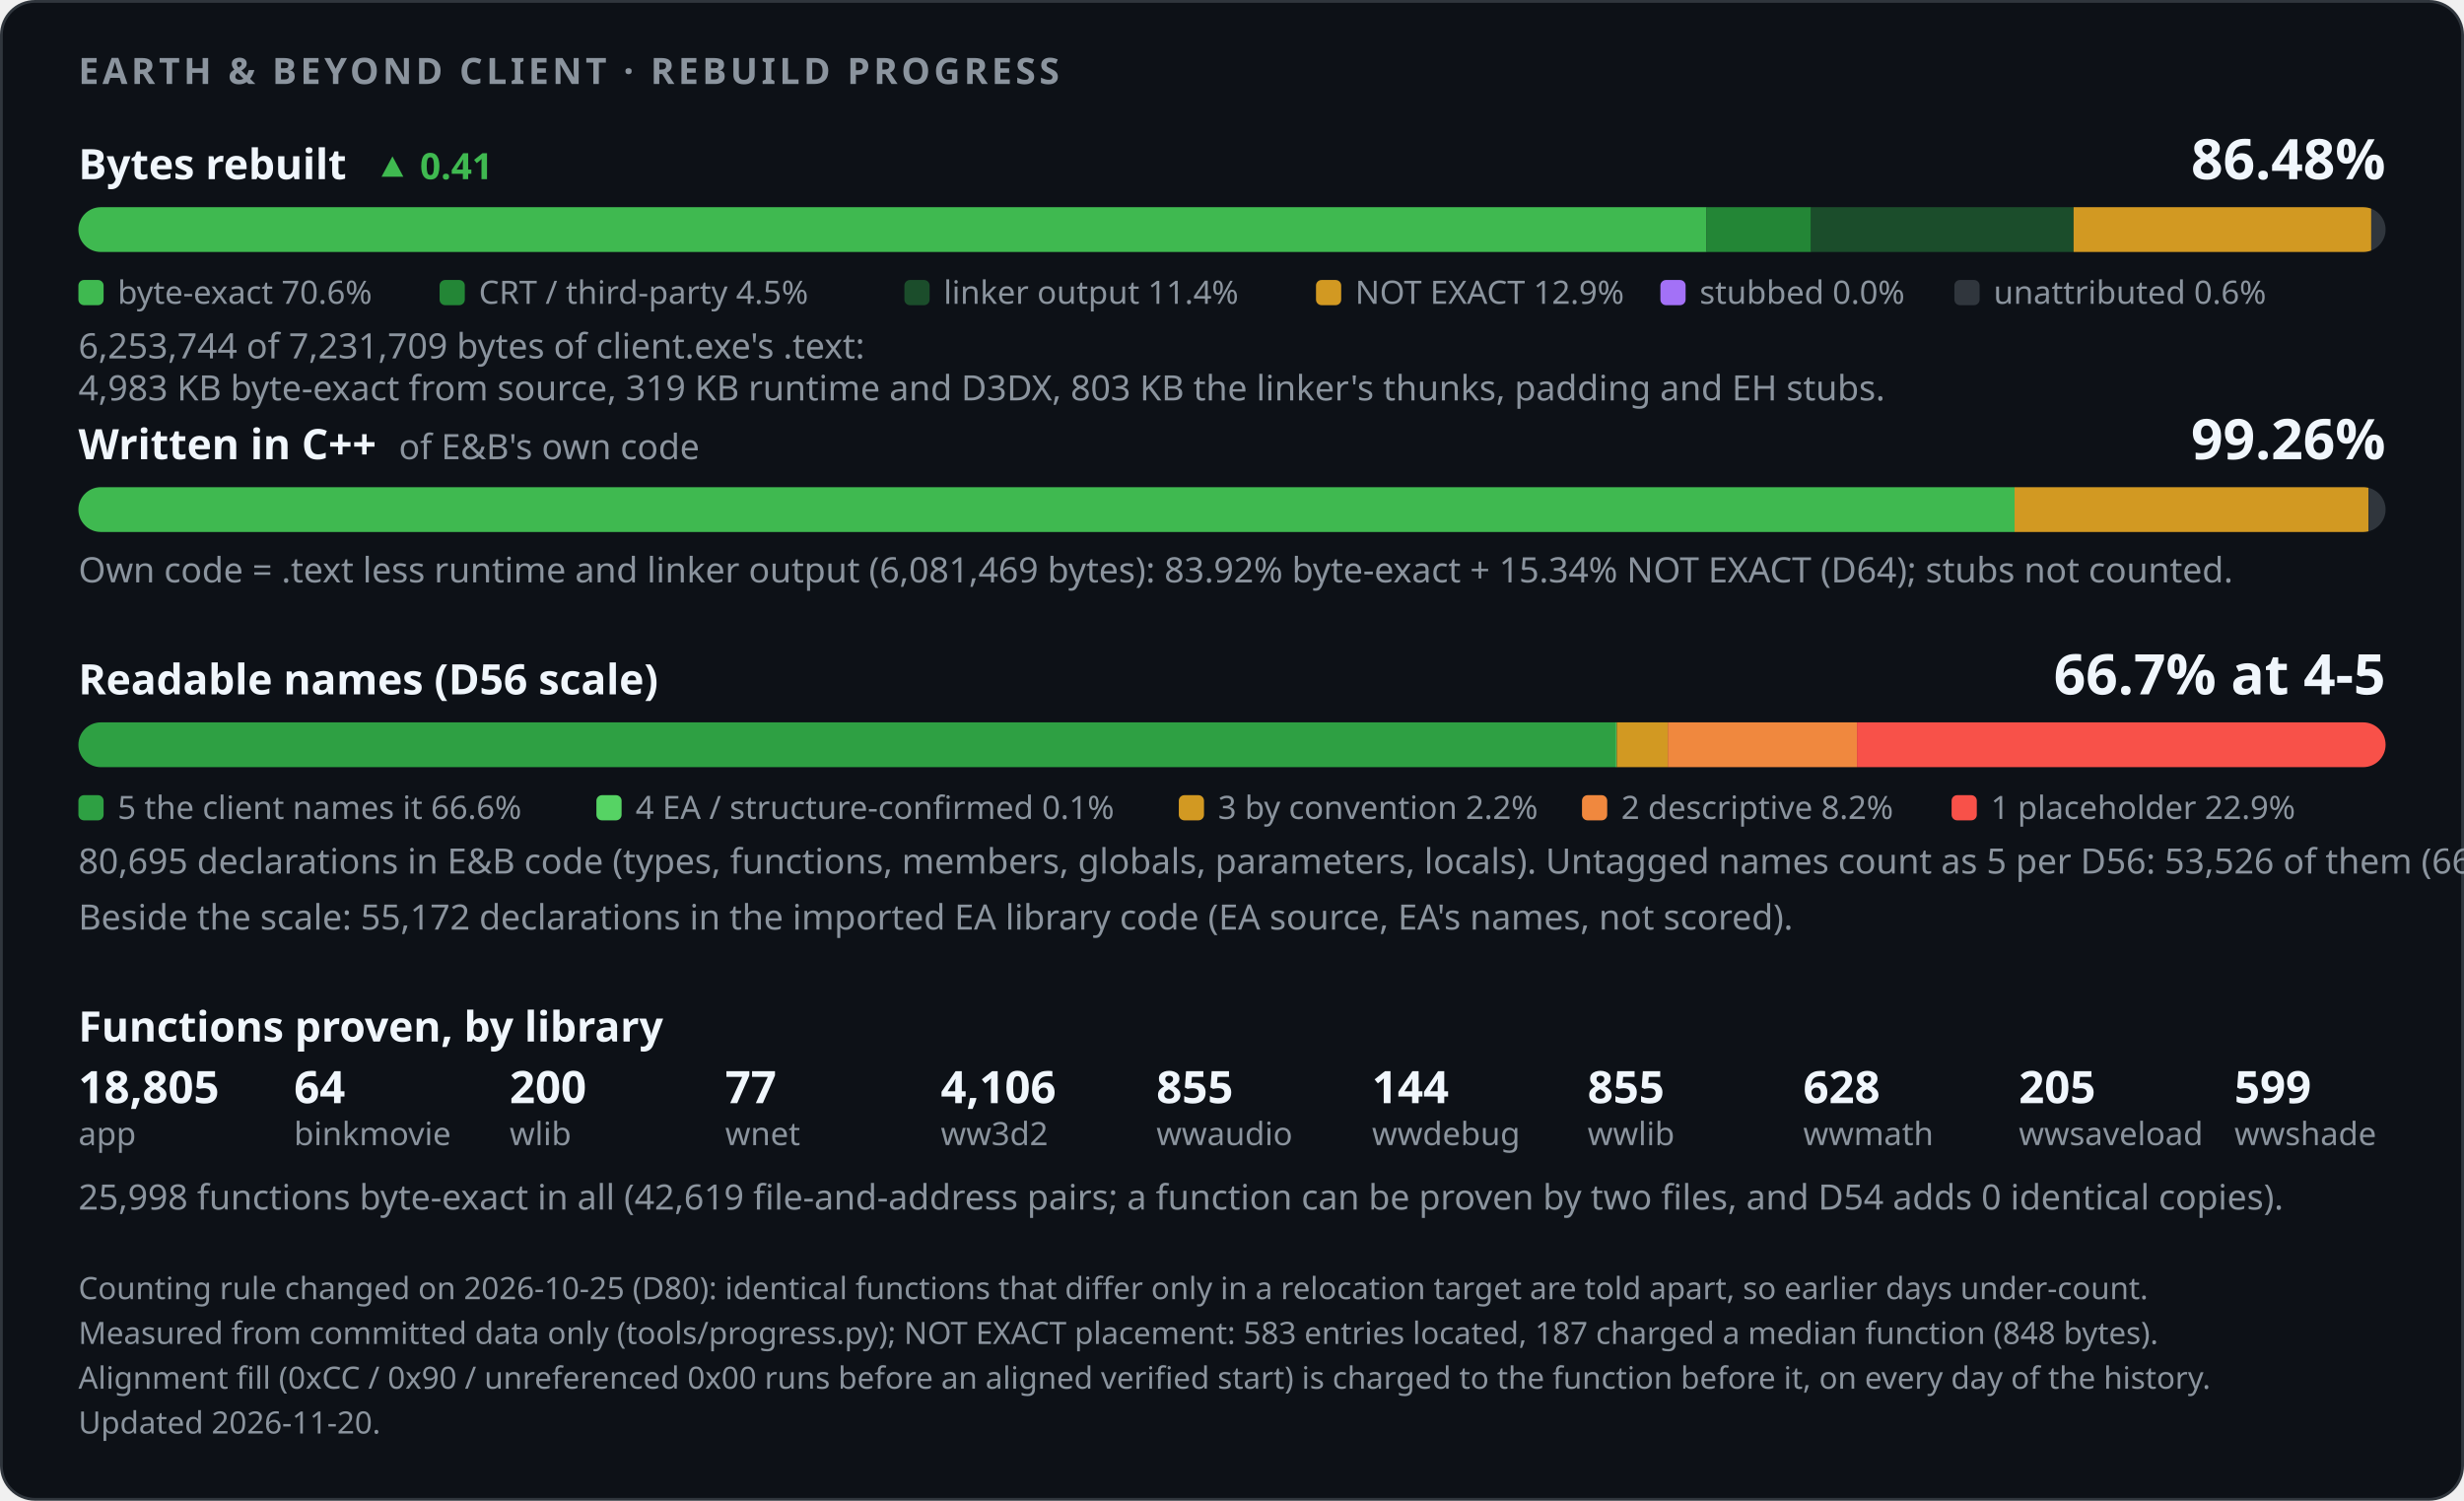
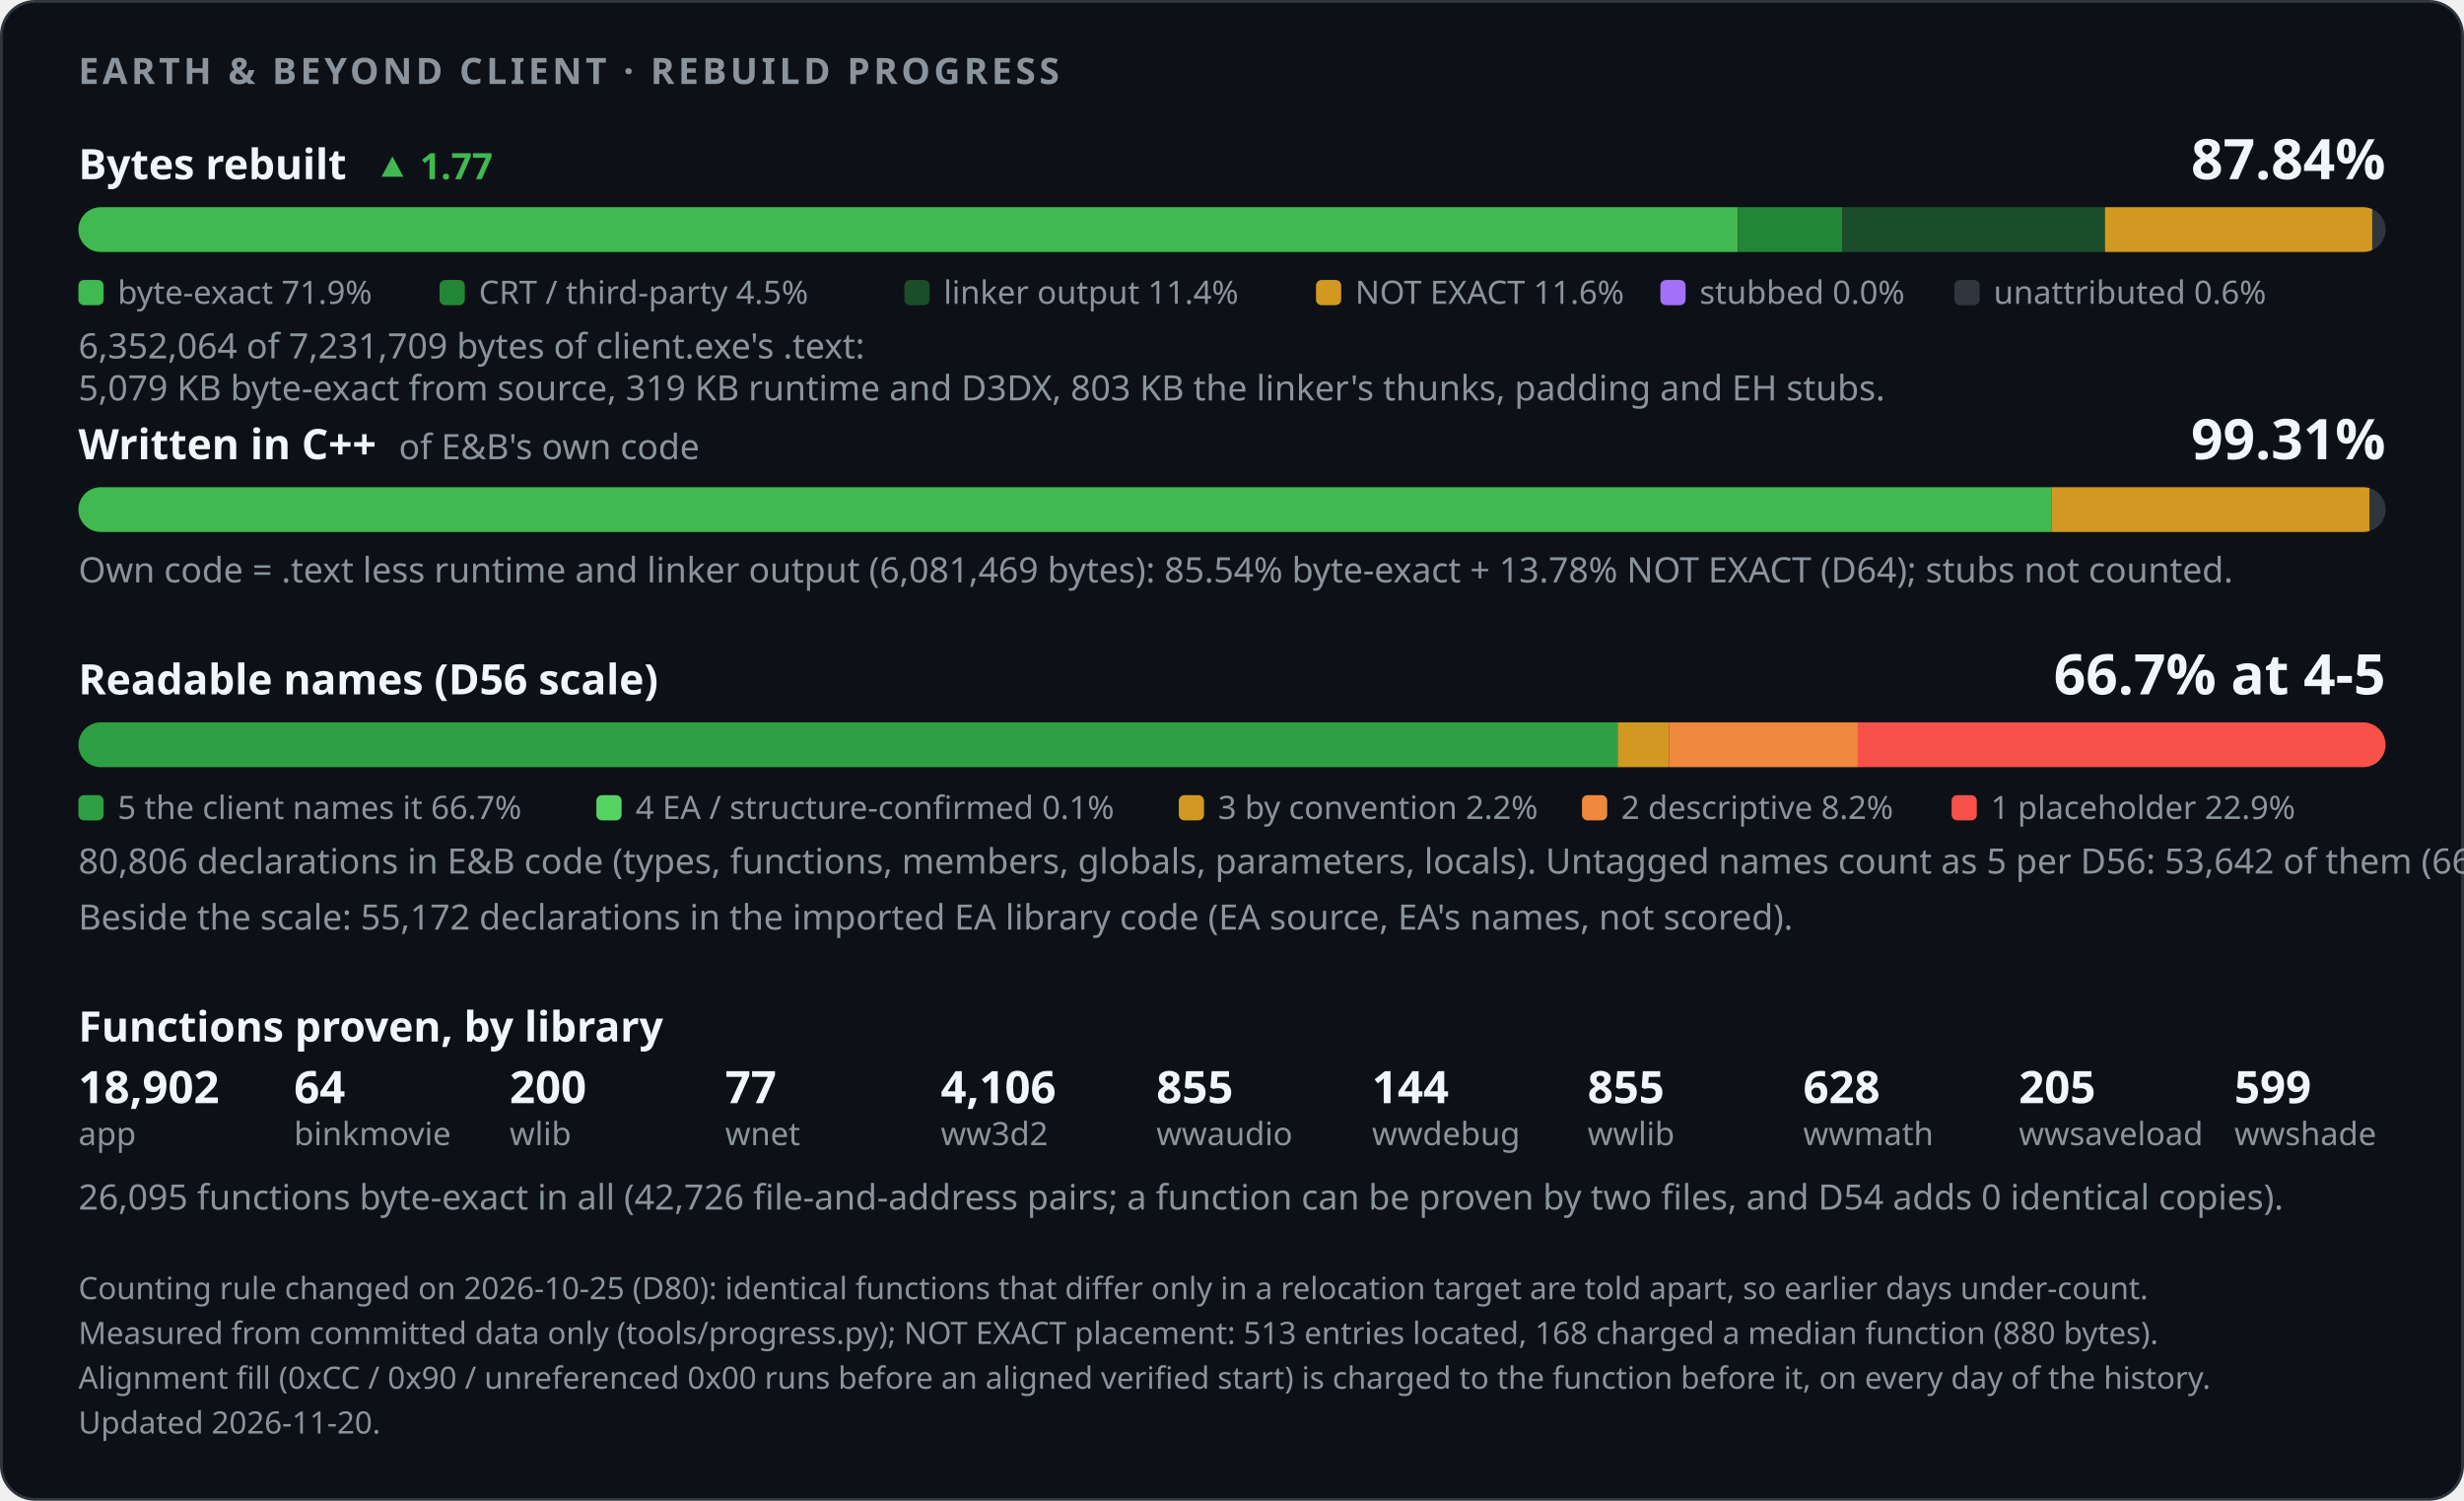
<svg xmlns="http://www.w3.org/2000/svg" width="880" height="536" viewBox="0 0 880 536" role="img" aria-labelledby="title desc">
  <style>
    .card { fill: #0d1117; stroke: #30363d; } .strong { fill: #f0f6fc; } .muted { fill: #8b949e; }
    .grid { stroke: #30363d; } .up { fill: #3fb950; } .down { fill: #f85149; }
    .s-exact { fill: #3fb950; } .s-notexact { fill: #d29922; } .s-stub { fill: #a371f7; }
    .s-third { fill: #238636; } .s-linker { fill: #1b4d2b; } .s-unattr { fill: #30363d; }
    .l-exact { stroke: #3fb950; } .l-written { stroke: #58a6ff; }
    @media (prefers-color-scheme: light) {
      .card { fill: #ffffff; stroke: #d0d7de; } .strong { fill: #1f2328; } .muted { fill: #59636e; }
      .grid { stroke: #d0d7de; } .up { fill: #1a7f37; } .down { fill: #cf222e; }
      .s-exact { fill: #1a7f37; } .s-third { fill: #4ac26b; } .s-linker { fill: #aceebb; } .s-unattr { fill: #d0d7de; }
      .l-exact { stroke: #1a7f37; } .l-written { stroke: #0969da; }
    }
  </style>
  <rect class="card" x="0.5" y="0.5" width="879" height="535" rx="12" />
  <g font-family="-apple-system,BlinkMacSystemFont,'Segoe UI','Noto Sans',Helvetica,Arial,sans-serif">
    <text x="28" y="30" class="muted" font-size="13" font-weight="600" letter-spacing="1.3">EARTH &amp; BEYOND CLIENT · REBUILD PROGRESS</text>
-     <text x="28" y="64" class="strong" font-size="15" font-weight="600">Bytes rebuilt<tspan class="up" dx="10" font-size="13" font-weight="600">▲ 0.41</tspan>
+     <text x="28" y="64" class="strong" font-size="15" font-weight="600">Bytes rebuilt<tspan class="up" dx="10" font-size="13" font-weight="600">▲ 1.77</tspan>
    </text>
-     <text x="852" y="64" class="strong" font-size="20" font-weight="700" text-anchor="end">86.48%</text>
+     <text x="852" y="64" class="strong" font-size="20" font-weight="700" text-anchor="end">87.84%</text>
    <clipPath id="clip74">
      <rect x="28" y="74" width="824" height="16" rx="8.0" />
    </clipPath>
    <g clip-path="url(#clip74)">
-       <rect x="28.00" y="74" width="581.51" height="16" class="s-exact" />
-       <rect x="609.51" y="74" width="37.32" height="16" class="s-third" />
-       <rect x="646.83" y="74" width="93.74" height="16" class="s-linker" />
-       <rect x="740.57" y="74" width="106.31" height="16" class="s-notexact" />
-       <rect x="846.88" y="74" width="5.12" height="16" class="s-unattr" />
+       <rect x="28.00" y="74" width="592.71" height="16" class="s-exact" />
+       <rect x="620.71" y="74" width="37.32" height="16" class="s-third" />
+       <rect x="658.03" y="74" width="93.74" height="16" class="s-linker" />
+       <rect x="751.77" y="74" width="95.47" height="16" class="s-notexact" />
+       <rect x="847.24" y="74" width="4.76" height="16" class="s-unattr" />
    </g>
    <rect x="28" y="100" width="9" height="9" rx="2" class="s-exact" />
-     <text x="42" y="108.5" class="muted" font-size="11.5">byte-exact 70.6%</text>
+     <text x="42" y="108.5" class="muted" font-size="11.5">byte-exact 71.9%</text>
    <rect x="157" y="100" width="9" height="9" rx="2" class="s-third" />
    <text x="171" y="108.5" class="muted" font-size="11.5">CRT / third-party 4.5%</text>
    <rect x="323" y="100" width="9" height="9" rx="2" class="s-linker" />
    <text x="337" y="108.5" class="muted" font-size="11.5">linker output 11.4%</text>
    <rect x="470" y="100" width="9" height="9" rx="2" class="s-notexact" />
-     <text x="484" y="108.5" class="muted" font-size="11.5">NOT EXACT 12.9%</text>
+     <text x="484" y="108.5" class="muted" font-size="11.5">NOT EXACT 11.6%</text>
    <rect x="593" y="100" width="9" height="9" rx="2" class="s-stub" />
    <text x="607" y="108.5" class="muted" font-size="11.5">stubbed 0.0%</text>
    <rect x="698" y="100" width="9" height="9" rx="2" class="s-unattr" />
    <text x="712" y="108.5" class="muted" font-size="11.5">unattributed 0.6%</text>
-     <text x="28" y="128" class="muted" font-size="12.5">6,253,744 of 7,231,709 bytes of client.exe's .text:</text>
-     <text x="28" y="143" class="muted" font-size="12.5">4,983 KB byte-exact from source, 319 KB runtime and D3DX, 803 KB the linker's thunks, padding and EH stubs.</text>
+     <text x="28" y="128" class="muted" font-size="12.5">6,352,064 of 7,231,709 bytes of client.exe's .text:</text>
+     <text x="28" y="143" class="muted" font-size="12.5">5,079 KB byte-exact from source, 319 KB runtime and D3DX, 803 KB the linker's thunks, padding and EH stubs.</text>
    <text x="28" y="164" class="strong" font-size="15" font-weight="600">Written in C++<tspan class="muted" font-size="12.5" font-weight="400" dx="8">of E&amp;B's own code</tspan>
    </text>
-     <text x="852" y="164" class="strong" font-size="20" font-weight="700" text-anchor="end">99.26%</text>
+     <text x="852" y="164" class="strong" font-size="20" font-weight="700" text-anchor="end">99.31%</text>
    <clipPath id="clip174">
      <rect x="28" y="174" width="824" height="16" rx="8.0" />
    </clipPath>
    <g clip-path="url(#clip174)">
-       <rect x="28.00" y="174" width="691.49" height="16" class="s-exact" />
-       <rect x="719.49" y="174" width="126.42" height="16" class="s-notexact" />
-       <rect x="845.92" y="174" width="6.08" height="16" class="s-unattr" />
+       <rect x="28.00" y="174" width="704.81" height="16" class="s-exact" />
+       <rect x="732.81" y="174" width="113.53" height="16" class="s-notexact" />
+       <rect x="846.34" y="174" width="5.66" height="16" class="s-unattr" />
    </g>
-     <text x="28" y="208" class="muted" font-size="12.5">Own code = .text less runtime and linker output (6,081,469 bytes): 83.92% byte-exact + 15.34% NOT EXACT (D64); stubs not counted.</text>
+     <text x="28" y="208" class="muted" font-size="12.5">Own code = .text less runtime and linker output (6,081,469 bytes): 85.54% byte-exact + 13.78% NOT EXACT (D64); stubs not counted.</text>
    <text x="28" y="248" class="strong" font-size="15" font-weight="600">Readable names (D56 scale)</text>
    <text x="852" y="248" class="strong" font-size="20" font-weight="700" text-anchor="end">66.7% at 4-5</text>
    <clipPath id="clip258">
      <rect x="28" y="258" width="824" height="16" rx="8.0" />
    </clipPath>
    <g clip-path="url(#clip258)">
-       <rect x="28.00" y="258" width="548.99" height="16" fill="#2ea043" />
-       <rect x="576.99" y="258" width="0.44" height="16" fill="#56d364" />
-       <rect x="577.43" y="258" width="18.20" height="16" fill="#d29922" />
-       <rect x="595.63" y="258" width="67.58" height="16" fill="#f0883e" />
-       <rect x="663.20" y="258" width="188.80" height="16" fill="#f85149" />
+       <rect x="28.00" y="258" width="549.42" height="16" fill="#2ea043" />
+       <rect x="577.42" y="258" width="0.44" height="16" fill="#56d364" />
+       <rect x="577.86" y="258" width="18.16" height="16" fill="#d29922" />
+       <rect x="596.02" y="258" width="67.49" height="16" fill="#f0883e" />
+       <rect x="663.50" y="258" width="188.50" height="16" fill="#f85149" />
    </g>
    <rect x="28" y="284" width="9" height="9" rx="2" fill="#2ea043" />
-     <text x="42" y="292.5" class="muted" font-size="11.5">5 the client names it 66.6%</text>
+     <text x="42" y="292.5" class="muted" font-size="11.5">5 the client names it 66.7%</text>
    <rect x="213" y="284" width="9" height="9" rx="2" fill="#56d364" />
    <text x="227" y="292.5" class="muted" font-size="11.5">4 EA / structure-confirmed 0.1%</text>
    <rect x="421" y="284" width="9" height="9" rx="2" fill="#d29922" />
    <text x="435" y="292.5" class="muted" font-size="11.5">3 by convention 2.2%</text>
    <rect x="565" y="284" width="9" height="9" rx="2" fill="#f0883e" />
    <text x="579" y="292.5" class="muted" font-size="11.5">2 descriptive 8.2%</text>
    <rect x="697" y="284" width="9" height="9" rx="2" fill="#f85149" />
    <text x="711" y="292.5" class="muted" font-size="11.5">1 placeholder 22.9%</text>
-     <text x="28" y="312" class="muted" font-size="12.5">80,695 declarations in E&amp;B code (types, functions, members, globals, parameters, locals). Untagged names count as 5 per D56: 53,526 of them (66.3%).</text>
+     <text x="28" y="312" class="muted" font-size="12.5">80,806 declarations in E&amp;B code (types, functions, members, globals, parameters, locals). Untagged names count as 5 per D56: 53,642 of them (66.4%).</text>
    <text x="28" y="332" class="muted" font-size="12.5">Beside the scale: 55,172 declarations in the imported EA library code (EA source, EA's names, not scored).</text>
    <text x="28" y="372" class="strong" font-size="15" font-weight="600">Functions proven, by library</text>
-     <text x="28" y="394" class="strong" font-size="16" font-weight="700">18,805</text>
+     <text x="28" y="394" class="strong" font-size="16" font-weight="700">18,902</text>
    <text x="28" y="409" class="muted" font-size="11.5">app</text>
    <text x="105" y="394" class="strong" font-size="16" font-weight="700">64</text>
    <text x="105" y="409" class="muted" font-size="11.5">binkmovie</text>
    <text x="182" y="394" class="strong" font-size="16" font-weight="700">200</text>
    <text x="182" y="409" class="muted" font-size="11.5">wlib</text>
    <text x="259" y="394" class="strong" font-size="16" font-weight="700">77</text>
    <text x="259" y="409" class="muted" font-size="11.5">wnet</text>
    <text x="336" y="394" class="strong" font-size="16" font-weight="700">4,106</text>
    <text x="336" y="409" class="muted" font-size="11.5">ww3d2</text>
    <text x="413" y="394" class="strong" font-size="16" font-weight="700">855</text>
    <text x="413" y="409" class="muted" font-size="11.5">wwaudio</text>
    <text x="490" y="394" class="strong" font-size="16" font-weight="700">144</text>
    <text x="490" y="409" class="muted" font-size="11.5">wwdebug</text>
    <text x="567" y="394" class="strong" font-size="16" font-weight="700">855</text>
    <text x="567" y="409" class="muted" font-size="11.5">wwlib</text>
    <text x="644" y="394" class="strong" font-size="16" font-weight="700">628</text>
    <text x="644" y="409" class="muted" font-size="11.5">wwmath</text>
    <text x="721" y="394" class="strong" font-size="16" font-weight="700">205</text>
    <text x="721" y="409" class="muted" font-size="11.5">wwsaveload</text>
    <text x="798" y="394" class="strong" font-size="16" font-weight="700">599</text>
    <text x="798" y="409" class="muted" font-size="11.5">wwshade</text>
-     <text x="28" y="432" class="muted" font-size="12.5">25,998 functions byte-exact in all (42,619 file-and-address pairs; a function can be proven by two files, and D54 adds 0 identical copies).</text>
+     <text x="28" y="432" class="muted" font-size="12.5">26,095 functions byte-exact in all (42,726 file-and-address pairs; a function can be proven by two files, and D54 adds 0 identical copies).</text>
    <text x="28" y="464" class="muted" font-size="11">Counting rule changed on 2026-10-25 (D80): identical functions that differ only in a relocation target are told apart, so earlier days under-count.</text>
-     <text x="28" y="480" class="muted" font-size="11">Measured from committed data only (tools/progress.py); NOT EXACT placement: 583 entries located, 187 charged a median function (848 bytes).</text>
+     <text x="28" y="480" class="muted" font-size="11">Measured from committed data only (tools/progress.py); NOT EXACT placement: 513 entries located, 168 charged a median function (880 bytes).</text>
    <text x="28" y="496" class="muted" font-size="11">Alignment fill (0xCC / 0x90 / unreferenced 0x00 runs before an aligned verified start) is charged to the function before it, on every day of the history.</text>
    <text x="28" y="512" class="muted" font-size="11">Updated 2026-11-20.</text>
  </g>
</svg>
